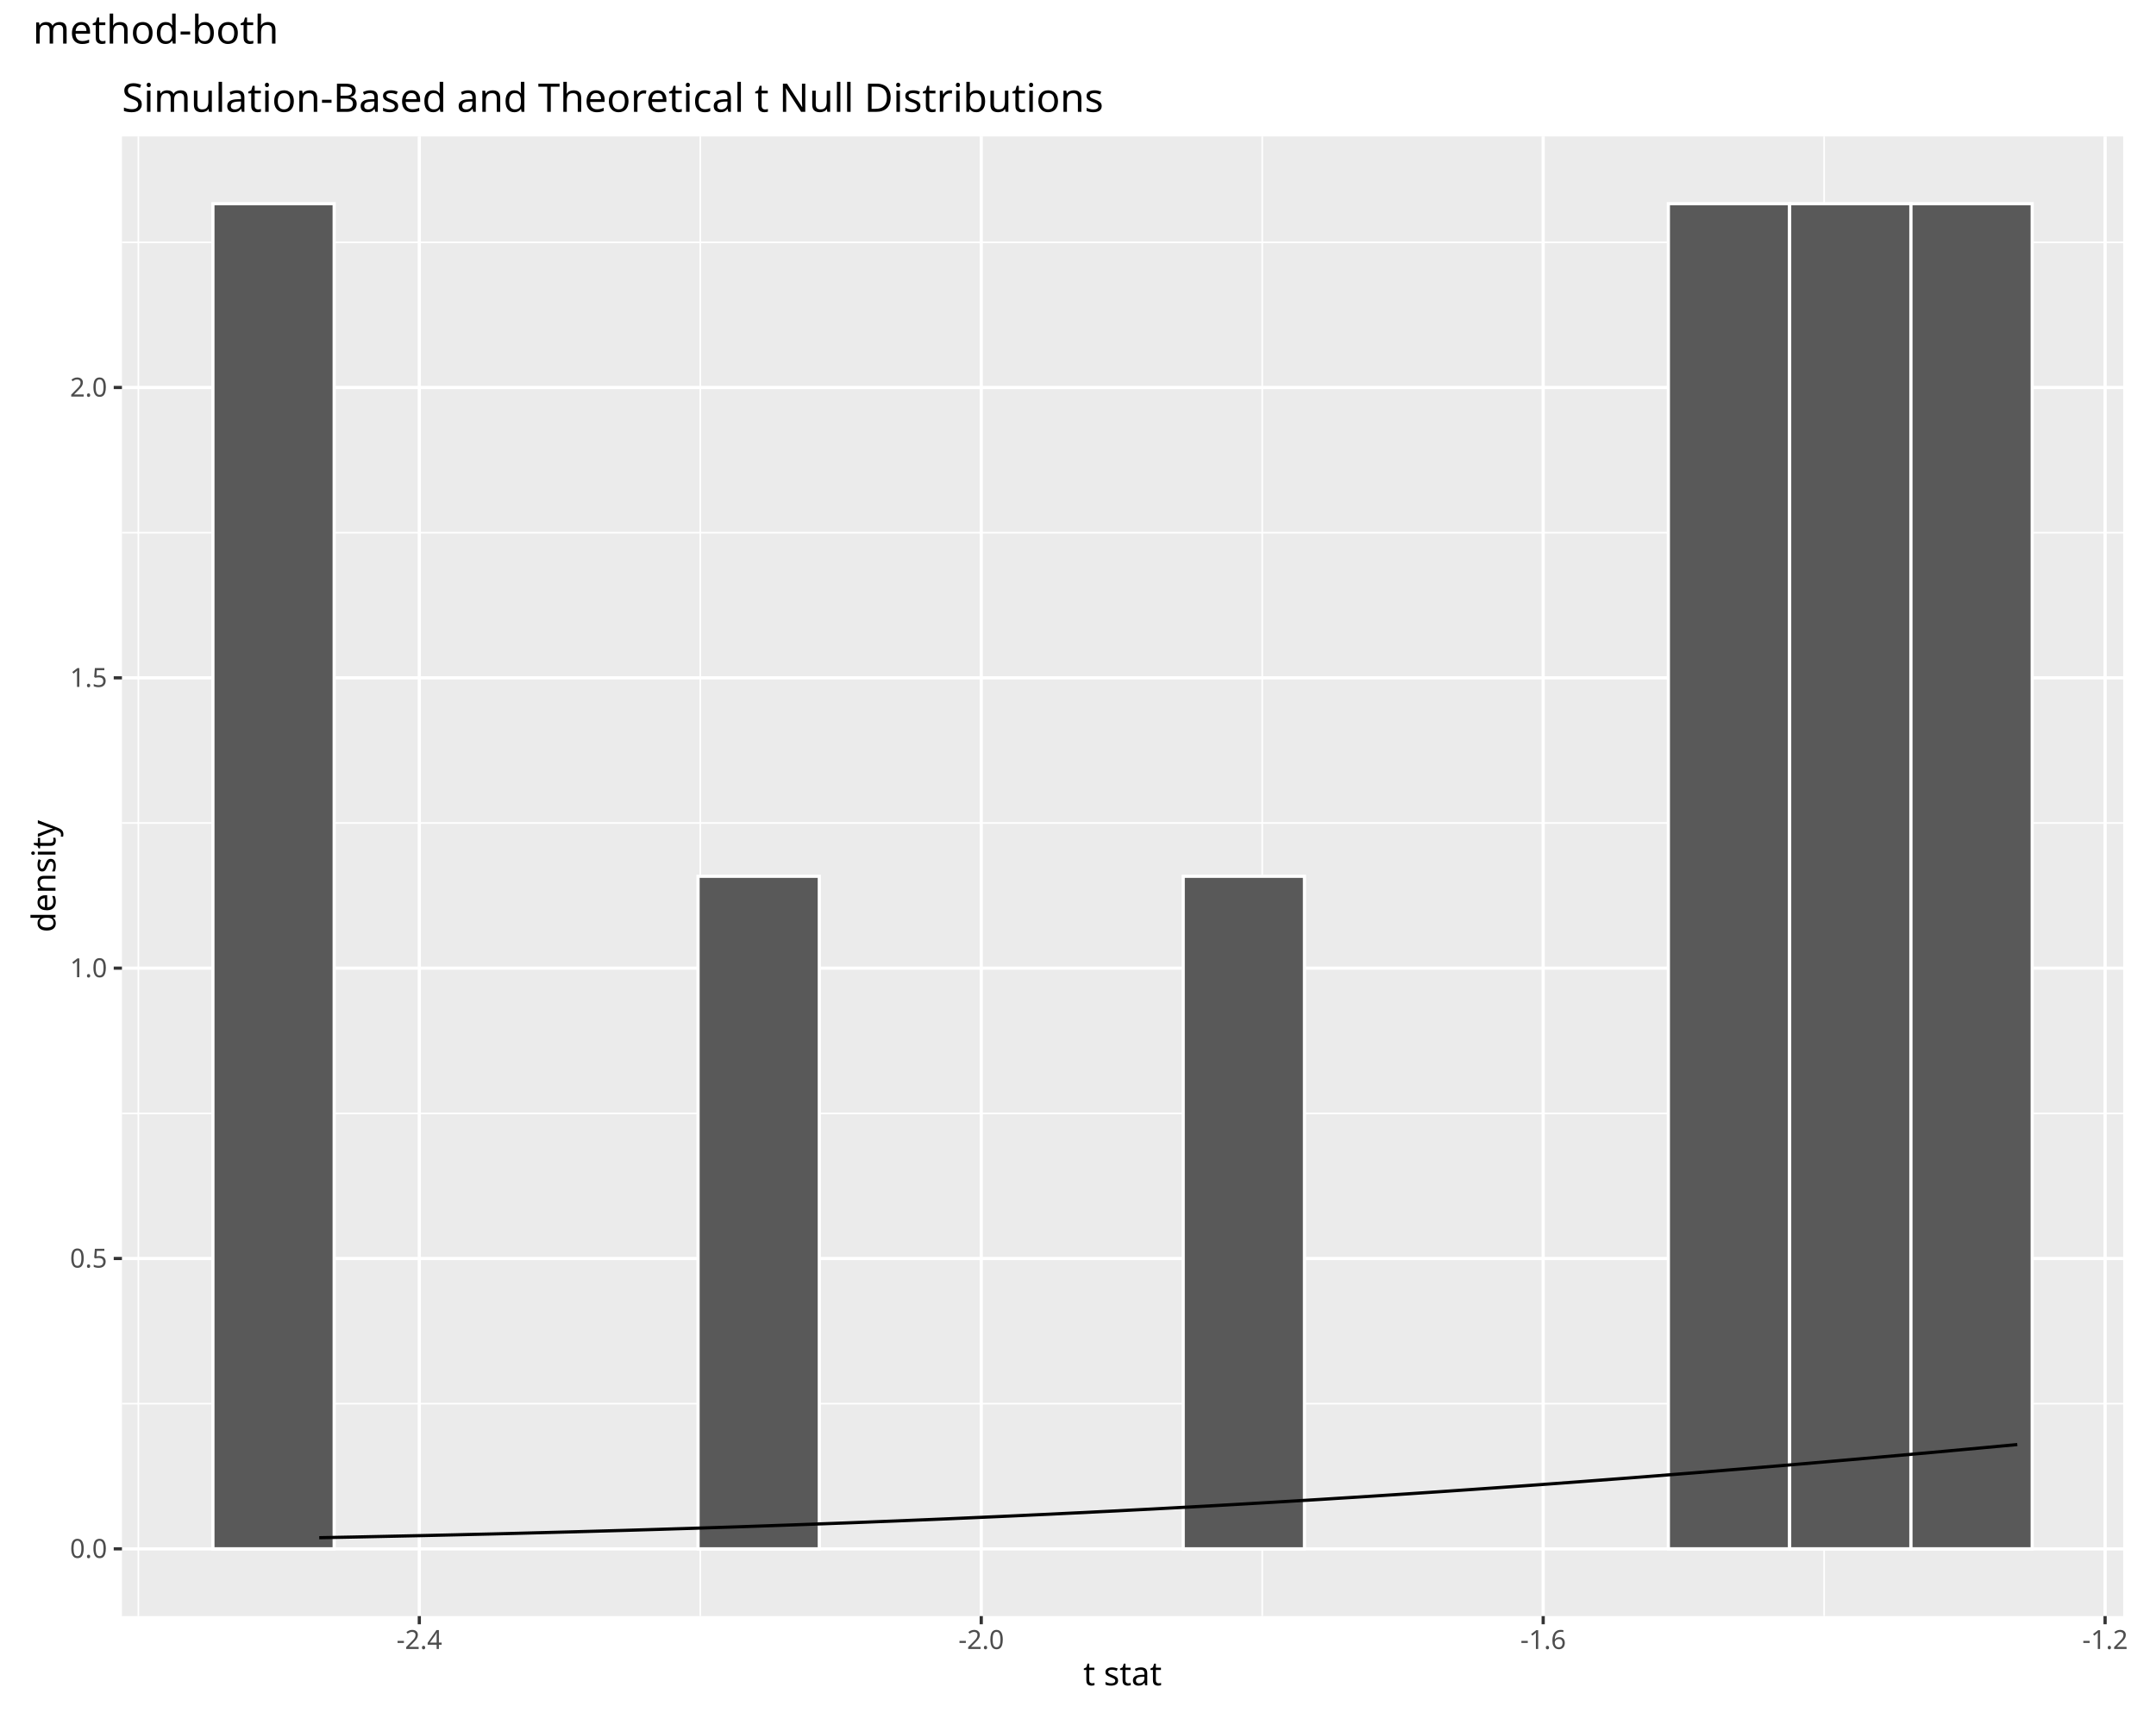
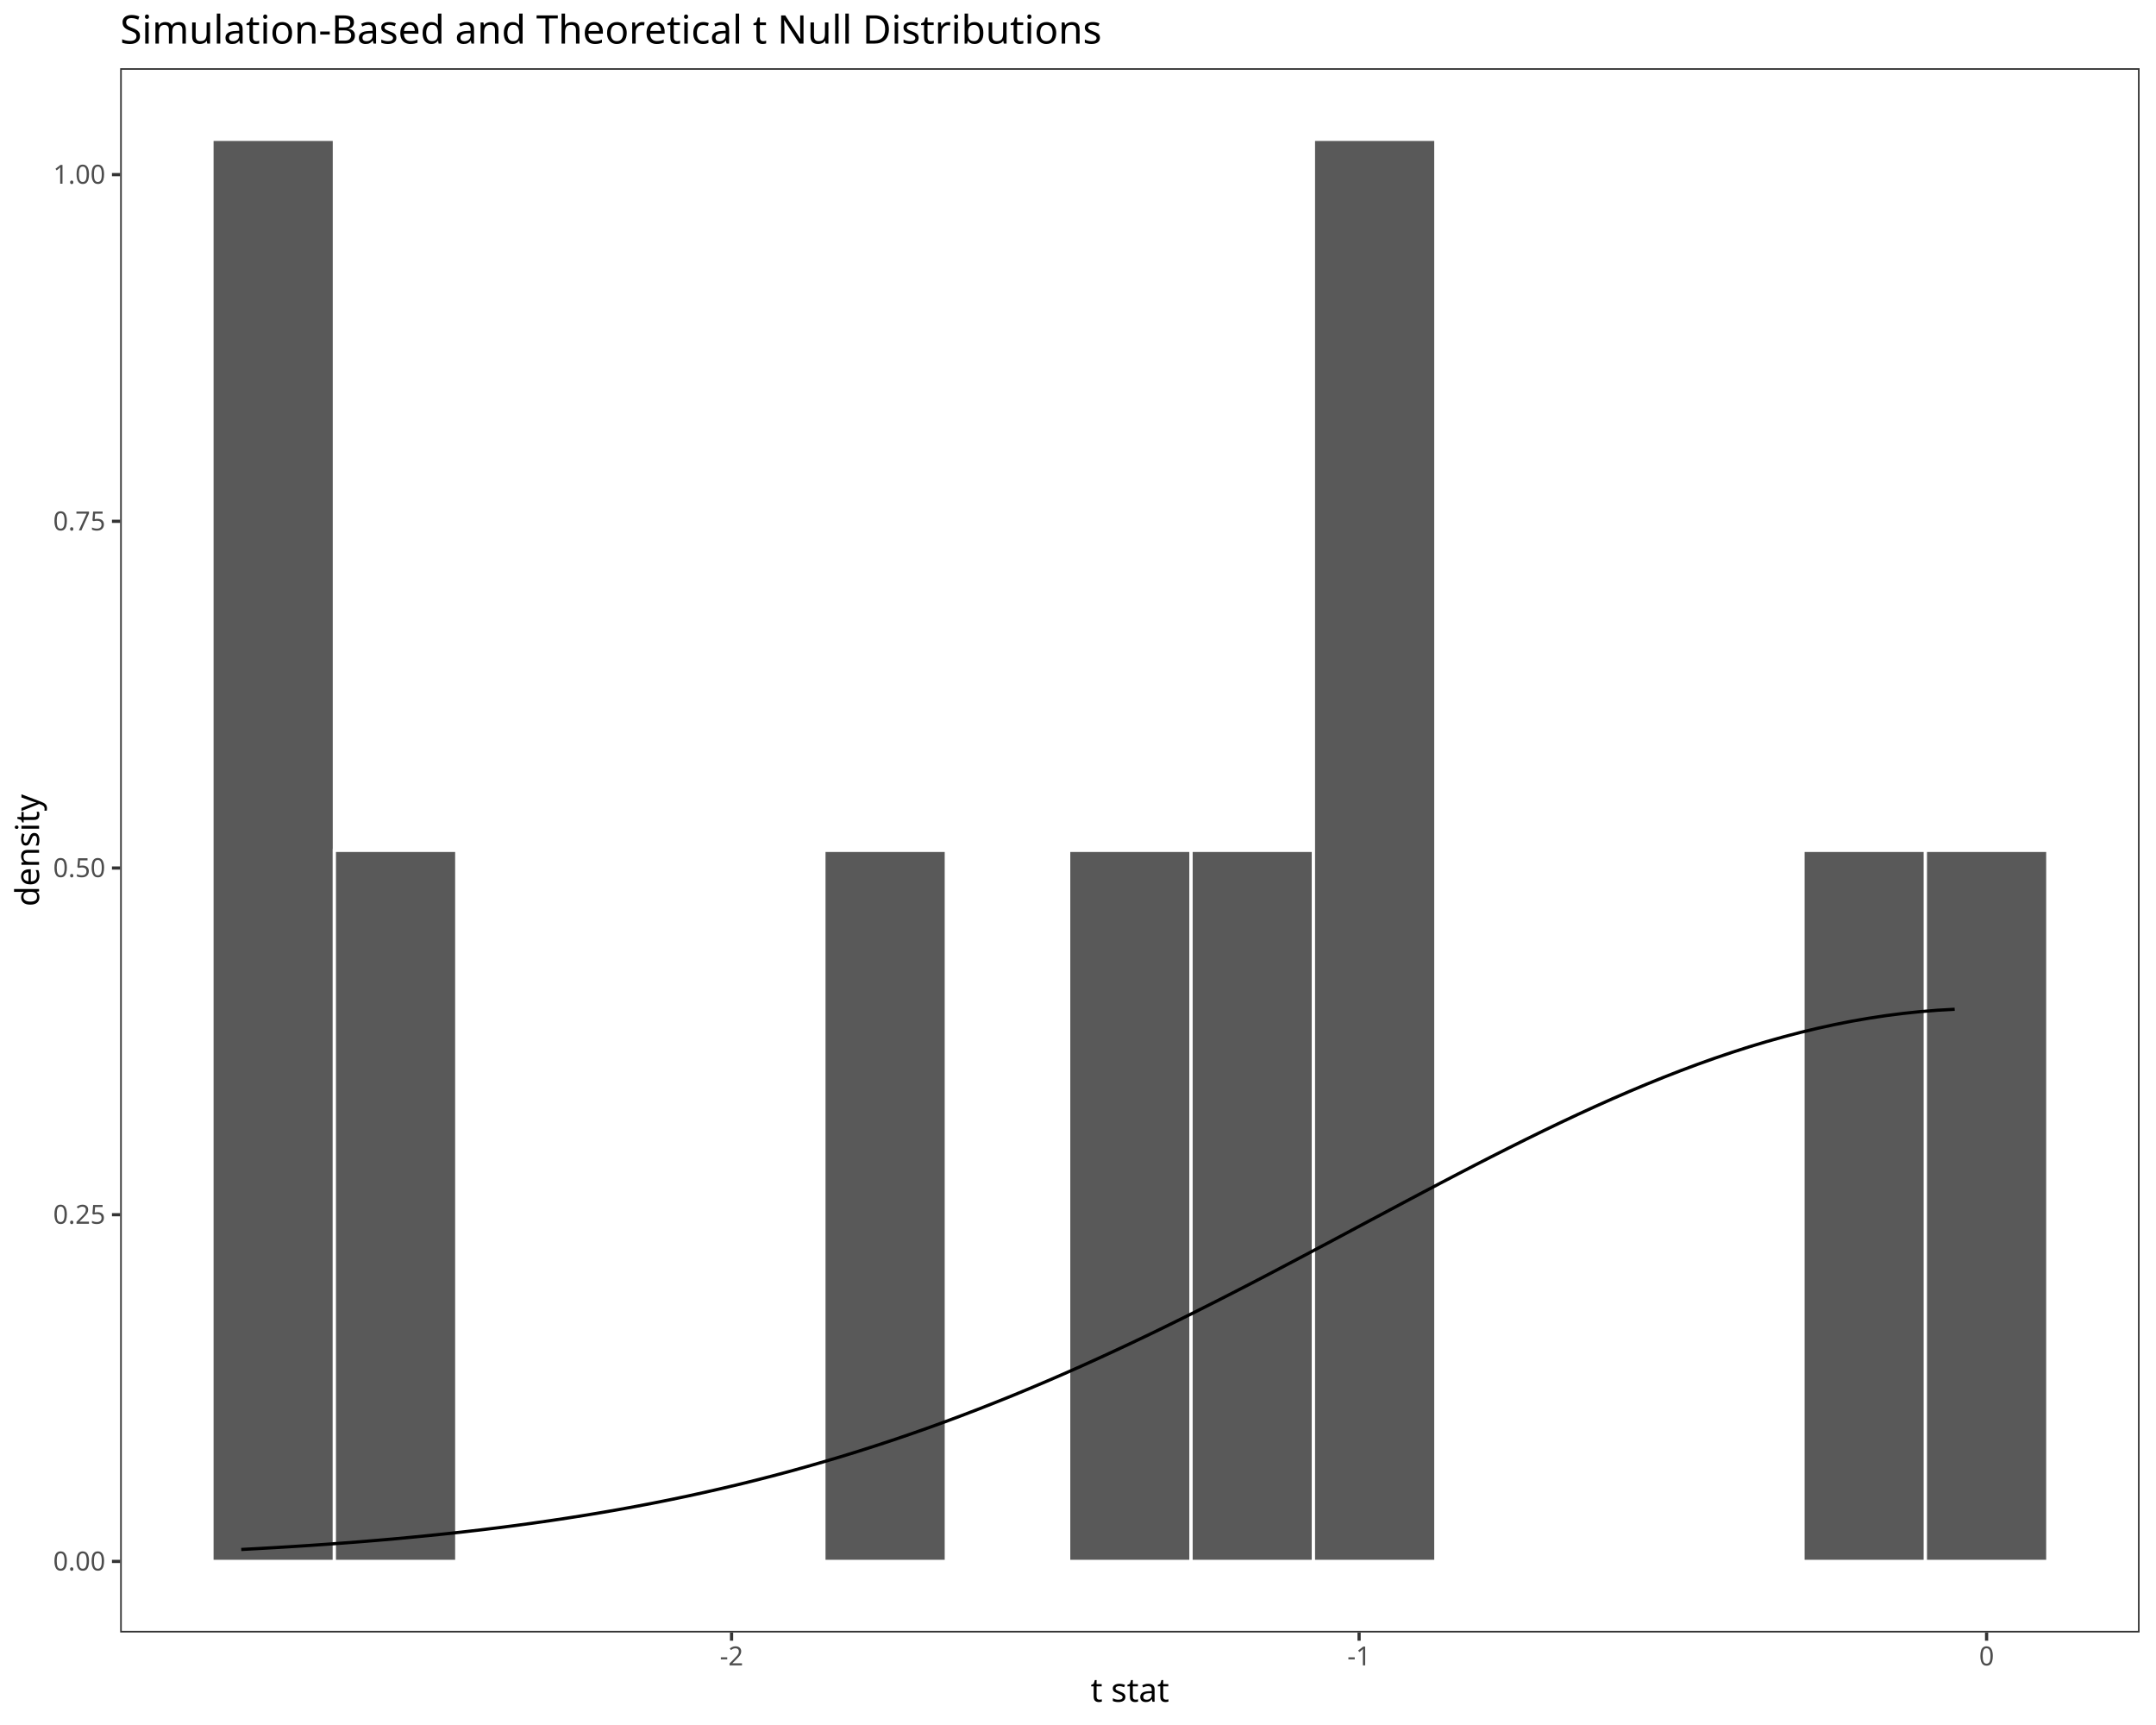
<svg xmlns="http://www.w3.org/2000/svg" class="svglite" data-engine-version="2.0" width="720.00pt" height="576.00pt" viewBox="0 0 720.00 576.00">
  <defs>
    <style type="text/css">
    .svglite line, .svglite polyline, .svglite polygon, .svglite path, .svglite rect, .svglite circle {
      fill: none;
      stroke: #000000;
      stroke-linecap: round;
      stroke-linejoin: round;
      stroke-miterlimit: 10.00;
    }
  </style>
  </defs>
  <rect width="100%" height="100%" style="stroke: none; fill: #FFFFFF;" />
  <defs>
    <clipPath id="cpMC4wMHw3MjAuMDB8MC4wMHw1NzYuMDA=">
      <rect x="0.00" y="0.00" width="720.00" height="576.00" />
    </clipPath>
  </defs>
  <g clip-path="url(#cpMC4wMHw3MjAuMDB8MC4wMHw1NzYuMDA=)">
-     <rect x="0" y="0.00" width="720.00" height="576.00" style="stroke-width: 1.07; stroke: #FFFFFF; fill: #FFFFFF;" />
+     <rect x="0.00" y="0.00" width="720.00" height="576.00" style="stroke-width: 1.07; stroke: #FFFFFF; fill: #FFFFFF;" />
  </g>
  <defs>
-     <clipPath id="cpNS40OHw3MTQuNTJ8MjIuNzh8NTcwLjUy">
-       <rect x="5.48" y="22.78" width="709.04" height="547.74" />
+     <clipPath id="cpNDAuMTN8NzE0LjUyfDIyLjc4fDU0NS4xMQ==">
+       <rect x="40.13" y="22.78" width="674.39" height="522.33" />
    </clipPath>
  </defs>
-   <g clip-path="url(#cpNS40OHw3MTQuNTJ8MjIuNzh8NTcwLjUy)">
-     <rect x="5.48" y="22.78" width="709.04" height="547.74" style="stroke-width: 1.07; stroke: #FFFFFF; fill: #FFFFFF;" />
+   <g clip-path="url(#cpNDAuMTN8NzE0LjUyfDIyLjc4fDU0NS4xMQ==)">
+     <rect x="40.13" y="22.78" width="674.39" height="522.33" style="stroke-width: 1.07; stroke: none; fill: #FFFFFF;" />
+     <rect x="70.79" y="46.53" width="40.87" height="474.84" style="stroke-width: 1.07; stroke: #FFFFFF; stroke-linecap: square; stroke-linejoin: miter; fill: #595959;" />
+     <rect x="111.66" y="283.95" width="40.87" height="237.42" style="stroke-width: 1.07; stroke: #FFFFFF; stroke-linecap: square; stroke-linejoin: miter; fill: #595959;" />
+     <rect x="152.53" y="521.37" width="40.87" height="0.00" style="stroke-width: 1.07; stroke: #FFFFFF; stroke-linecap: square; stroke-linejoin: miter; fill: #595959;" />
+     <rect x="193.40" y="521.37" width="40.87" height="0.00" style="stroke-width: 1.07; stroke: #FFFFFF; stroke-linecap: square; stroke-linejoin: miter; fill: #595959;" />
+     <rect x="234.27" y="521.37" width="40.87" height="0.00" style="stroke-width: 1.07; stroke: #FFFFFF; stroke-linecap: square; stroke-linejoin: miter; fill: #595959;" />
+     <rect x="275.15" y="283.95" width="40.87" height="237.42" style="stroke-width: 1.07; stroke: #FFFFFF; stroke-linecap: square; stroke-linejoin: miter; fill: #595959;" />
+     <rect x="316.02" y="521.37" width="40.87" height="0.00" style="stroke-width: 1.07; stroke: #FFFFFF; stroke-linecap: square; stroke-linejoin: miter; fill: #595959;" />
+     <rect x="356.89" y="283.95" width="40.87" height="237.42" style="stroke-width: 1.07; stroke: #FFFFFF; stroke-linecap: square; stroke-linejoin: miter; fill: #595959;" />
+     <rect x="397.76" y="283.95" width="40.87" height="237.42" style="stroke-width: 1.07; stroke: #FFFFFF; stroke-linecap: square; stroke-linejoin: miter; fill: #595959;" />
+     <rect x="438.63" y="46.53" width="40.87" height="474.84" style="stroke-width: 1.07; stroke: #FFFFFF; stroke-linecap: square; stroke-linejoin: miter; fill: #595959;" />
+     <rect x="479.51" y="521.37" width="40.87" height="0.00" style="stroke-width: 1.07; stroke: #FFFFFF; stroke-linecap: square; stroke-linejoin: miter; fill: #595959;" />
+     <rect x="520.38" y="521.37" width="40.87" height="0.00" style="stroke-width: 1.07; stroke: #FFFFFF; stroke-linecap: square; stroke-linejoin: miter; fill: #595959;" />
+     <rect x="561.25" y="521.37" width="40.87" height="0.00" style="stroke-width: 1.07; stroke: #FFFFFF; stroke-linecap: square; stroke-linejoin: miter; fill: #595959;" />
+     <rect x="602.12" y="283.95" width="40.87" height="237.42" style="stroke-width: 1.07; stroke: #FFFFFF; stroke-linecap: square; stroke-linejoin: miter; fill: #595959;" />
+     <rect x="642.99" y="283.95" width="40.87" height="237.42" style="stroke-width: 1.07; stroke: #FFFFFF; stroke-linecap: square; stroke-linejoin: miter; fill: #595959;" />
+     <polyline points="80.57,517.39 86.29,517.08 92.01,516.76 97.73,516.41 103.45,516.04 109.18,515.64 114.90,515.22 120.62,514.78 126.34,514.31 132.06,513.81 137.79,513.27 143.51,512.71 149.23,512.12 154.95,511.49 160.68,510.83 166.40,510.13 172.12,509.39 177.84,508.61 183.56,507.79 189.29,506.93 195.01,506.03 200.73,505.08 206.45,504.09 212.17,503.04 217.90,501.95 223.62,500.81 229.34,499.62 235.06,498.37 240.78,497.07 246.51,495.72 252.23,494.31 257.95,492.84 263.67,491.32 269.39,489.73 275.12,488.09 280.84,486.39 286.56,484.63 292.28,482.80 298.01,480.92 303.73,478.97 309.45,476.97 315.17,474.90 320.89,472.77 326.62,470.58 332.34,468.33 338.06,466.03 343.78,463.66 349.50,461.24 355.23,458.76 360.95,456.23 366.67,453.64 372.39,451.00 378.11,448.32 383.84,445.59 389.56,442.81 395.28,439.99 401.00,437.13 406.72,434.24 412.45,431.31 418.17,428.36 423.89,425.38 429.61,422.37 435.33,419.35 441.06,416.31 446.78,413.27 452.50,410.21 458.22,407.16 463.95,404.11 469.67,401.06 475.39,398.03 481.11,395.02 486.83,392.03 492.56,389.06 498.28,386.13 504.00,383.24 509.72,380.39 515.44,377.58 521.17,374.83 526.89,372.14 532.61,369.52 538.33,366.96 544.05,364.48 549.78,362.07 555.50,359.75 561.22,357.52 566.94,355.38 572.66,353.34 578.39,351.40 584.11,349.56 589.83,347.84 595.55,346.23 601.28,344.73 607.00,343.36 612.72,342.11 618.44,340.98 624.16,339.99 629.89,339.12 635.61,338.39 641.33,337.79 647.05,337.33 652.77,337.01 " style="stroke-width: 1.07; stroke-linecap: butt;" />
+     <rect x="40.13" y="22.78" width="674.39" height="522.33" style="stroke-width: 1.07; stroke: #333333;" />
  </g>
  <g clip-path="url(#cpMC4wMHw3MjAuMDB8MC4wMHw1NzYuMDA=)">
- </g>
-   <defs>
-     <clipPath id="cpNDAuNzJ8NzA5LjA0fDQ1LjU3fDUzOS42Mw==">
-       <rect x="40.72" y="45.57" width="668.32" height="494.07" />
-     </clipPath>
-   </defs>
-   <g clip-path="url(#cpNDAuNzJ8NzA5LjA0fDQ1LjU3fDUzOS42Mw==)">
-     <rect x="40.72" y="45.57" width="668.32" height="494.07" style="stroke-width: 1.07; stroke: none; fill: #EBEBEB;" />
-     <polyline points="40.72,468.70 709.04,468.70 " style="stroke-width: 0.53; stroke: #FFFFFF; stroke-linecap: butt;" />
-     <polyline points="40.72,371.76 709.04,371.76 " style="stroke-width: 0.53; stroke: #FFFFFF; stroke-linecap: butt;" />
-     <polyline points="40.72,274.81 709.04,274.81 " style="stroke-width: 0.53; stroke: #FFFFFF; stroke-linecap: butt;" />
-     <polyline points="40.72,177.87 709.04,177.87 " style="stroke-width: 0.53; stroke: #FFFFFF; stroke-linecap: butt;" />
-     <polyline points="40.72,80.92 709.04,80.92 " style="stroke-width: 0.53; stroke: #FFFFFF; stroke-linecap: butt;" />
-     <polyline points="46.20,539.63 46.20,45.57 " style="stroke-width: 0.53; stroke: #FFFFFF; stroke-linecap: butt;" />
-     <polyline points="233.86,539.63 233.86,45.57 " style="stroke-width: 0.53; stroke: #FFFFFF; stroke-linecap: butt;" />
-     <polyline points="421.52,539.63 421.52,45.57 " style="stroke-width: 0.53; stroke: #FFFFFF; stroke-linecap: butt;" />
-     <polyline points="609.17,539.63 609.17,45.57 " style="stroke-width: 0.53; stroke: #FFFFFF; stroke-linecap: butt;" />
-     <polyline points="40.72,517.18 709.04,517.18 " style="stroke-width: 1.07; stroke: #FFFFFF; stroke-linecap: butt;" />
-     <polyline points="40.72,420.23 709.04,420.23 " style="stroke-width: 1.07; stroke: #FFFFFF; stroke-linecap: butt;" />
-     <polyline points="40.72,323.28 709.04,323.28 " style="stroke-width: 1.07; stroke: #FFFFFF; stroke-linecap: butt;" />
-     <polyline points="40.72,226.34 709.04,226.34 " style="stroke-width: 1.07; stroke: #FFFFFF; stroke-linecap: butt;" />
-     <polyline points="40.72,129.39 709.04,129.39 " style="stroke-width: 1.07; stroke: #FFFFFF; stroke-linecap: butt;" />
-     <polyline points="140.03,539.63 140.03,45.57 " style="stroke-width: 1.07; stroke: #FFFFFF; stroke-linecap: butt;" />
-     <polyline points="327.69,539.63 327.69,45.57 " style="stroke-width: 1.07; stroke: #FFFFFF; stroke-linecap: butt;" />
-     <polyline points="515.35,539.63 515.35,45.57 " style="stroke-width: 1.07; stroke: #FFFFFF; stroke-linecap: butt;" />
-     <polyline points="703.00,539.63 703.00,45.57 " style="stroke-width: 1.07; stroke: #FFFFFF; stroke-linecap: butt;" />
-     <rect x="71.10" y="68.02" width="40.50" height="449.15" style="stroke-width: 1.07; stroke: #FFFFFF; stroke-linecap: square; stroke-linejoin: miter; fill: #595959;" />
-     <rect x="111.60" y="517.18" width="40.50" height="0.00" style="stroke-width: 1.07; stroke: #FFFFFF; stroke-linecap: square; stroke-linejoin: miter; fill: #595959;" />
-     <rect x="152.10" y="517.18" width="40.50" height="0.00" style="stroke-width: 1.07; stroke: #FFFFFF; stroke-linecap: square; stroke-linejoin: miter; fill: #595959;" />
-     <rect x="192.61" y="517.18" width="40.50" height="0.00" style="stroke-width: 1.07; stroke: #FFFFFF; stroke-linecap: square; stroke-linejoin: miter; fill: #595959;" />
-     <rect x="233.11" y="292.60" width="40.50" height="224.58" style="stroke-width: 1.07; stroke: #FFFFFF; stroke-linecap: square; stroke-linejoin: miter; fill: #595959;" />
-     <rect x="273.62" y="517.18" width="40.50" height="0.00" style="stroke-width: 1.07; stroke: #FFFFFF; stroke-linecap: square; stroke-linejoin: miter; fill: #595959;" />
-     <rect x="314.12" y="517.18" width="40.50" height="0.00" style="stroke-width: 1.07; stroke: #FFFFFF; stroke-linecap: square; stroke-linejoin: miter; fill: #595959;" />
-     <rect x="354.63" y="517.18" width="40.50" height="0.00" style="stroke-width: 1.07; stroke: #FFFFFF; stroke-linecap: square; stroke-linejoin: miter; fill: #595959;" />
-     <rect x="395.13" y="292.60" width="40.50" height="224.58" style="stroke-width: 1.07; stroke: #FFFFFF; stroke-linecap: square; stroke-linejoin: miter; fill: #595959;" />
-     <rect x="435.64" y="517.18" width="40.50" height="0.00" style="stroke-width: 1.07; stroke: #FFFFFF; stroke-linecap: square; stroke-linejoin: miter; fill: #595959;" />
-     <rect x="476.14" y="517.18" width="40.50" height="0.00" style="stroke-width: 1.07; stroke: #FFFFFF; stroke-linecap: square; stroke-linejoin: miter; fill: #595959;" />
-     <rect x="516.64" y="517.18" width="40.50" height="0.00" style="stroke-width: 1.07; stroke: #FFFFFF; stroke-linecap: square; stroke-linejoin: miter; fill: #595959;" />
-     <rect x="557.15" y="68.02" width="40.50" height="449.15" style="stroke-width: 1.07; stroke: #FFFFFF; stroke-linecap: square; stroke-linejoin: miter; fill: #595959;" />
-     <rect x="597.65" y="68.02" width="40.50" height="449.15" style="stroke-width: 1.07; stroke: #FFFFFF; stroke-linecap: square; stroke-linejoin: miter; fill: #595959;" />
-     <rect x="638.16" y="68.02" width="40.50" height="449.15" style="stroke-width: 1.07; stroke: #FFFFFF; stroke-linecap: square; stroke-linejoin: miter; fill: #595959;" />
-     <polyline points="106.61,513.46 112.29,513.35 117.96,513.24 123.63,513.12 129.30,513.00 134.97,512.88 140.64,512.76 146.31,512.63 151.98,512.50 157.65,512.36 163.32,512.23 168.99,512.09 174.66,511.94 180.33,511.79 186.00,511.64 191.67,511.49 197.34,511.33 203.02,511.17 208.69,511.01 214.36,510.84 220.03,510.67 225.70,510.49 231.37,510.32 237.04,510.13 242.71,509.95 248.38,509.76 254.05,509.56 259.72,509.36 265.39,509.16 271.06,508.95 276.73,508.74 282.40,508.53 288.07,508.31 293.75,508.08 299.42,507.86 305.09,507.62 310.76,507.39 316.43,507.15 322.10,506.90 327.77,506.65 333.44,506.40 339.11,506.14 344.78,505.87 350.45,505.61 356.12,505.33 361.79,505.06 367.46,504.77 373.13,504.49 378.80,504.19 384.48,503.90 390.15,503.59 395.82,503.29 401.49,502.98 407.16,502.66 412.83,502.34 418.50,502.01 424.17,501.68 429.84,501.34 435.51,501.00 441.18,500.66 446.85,500.30 452.52,499.95 458.19,499.59 463.86,499.22 469.53,498.85 475.21,498.47 480.88,498.09 486.55,497.70 492.22,497.31 497.89,496.91 503.56,496.51 509.23,496.11 514.90,495.70 520.57,495.28 526.24,494.86 531.91,494.43 537.58,494.00 543.25,493.57 548.92,493.13 554.59,492.68 560.26,492.23 565.94,491.78 571.61,491.32 577.28,490.85 582.95,490.39 588.62,489.91 594.29,489.44 599.96,488.96 605.63,488.47 611.30,487.98 616.97,487.49 622.64,486.99 628.31,486.49 633.98,485.99 639.65,485.48 645.32,484.97 650.99,484.45 656.67,483.93 662.34,483.41 668.01,482.88 673.68,482.35 " style="stroke-width: 1.07; stroke-linecap: butt;" />
-   </g>
-   <g clip-path="url(#cpMC4wMHw3MjAuMDB8MC4wMHw1NzYuMDA=)">
-     <text x="35.79" y="520.20" text-anchor="end" style="font-size: 8.80px; fill: #4D4D4D; font-family: sans;" textLength="12.23px" lengthAdjust="spacingAndGlyphs">0.0</text>
-     <text x="35.79" y="423.26" text-anchor="end" style="font-size: 8.80px; fill: #4D4D4D; font-family: sans;" textLength="12.23px" lengthAdjust="spacingAndGlyphs">0.5</text>
-     <text x="35.79" y="326.31" text-anchor="end" style="font-size: 8.80px; fill: #4D4D4D; font-family: sans;" textLength="12.23px" lengthAdjust="spacingAndGlyphs">1.0</text>
-     <text x="35.79" y="229.37" text-anchor="end" style="font-size: 8.80px; fill: #4D4D4D; font-family: sans;" textLength="12.23px" lengthAdjust="spacingAndGlyphs">1.5</text>
-     <text x="35.79" y="132.42" text-anchor="end" style="font-size: 8.80px; fill: #4D4D4D; font-family: sans;" textLength="12.23px" lengthAdjust="spacingAndGlyphs">2.0</text>
-     <polyline points="37.98,517.18 40.72,517.18 " style="stroke-width: 1.07; stroke: #333333; stroke-linecap: butt;" />
-     <polyline points="37.98,420.23 40.72,420.23 " style="stroke-width: 1.07; stroke: #333333; stroke-linecap: butt;" />
-     <polyline points="37.98,323.28 40.72,323.28 " style="stroke-width: 1.07; stroke: #333333; stroke-linecap: butt;" />
-     <polyline points="37.98,226.34 40.72,226.34 " style="stroke-width: 1.07; stroke: #333333; stroke-linecap: butt;" />
-     <polyline points="37.98,129.39 40.72,129.39 " style="stroke-width: 1.07; stroke: #333333; stroke-linecap: butt;" />
-     <polyline points="140.03,542.37 140.03,539.63 " style="stroke-width: 1.07; stroke: #333333; stroke-linecap: butt;" />
-     <polyline points="327.69,542.37 327.69,539.63 " style="stroke-width: 1.07; stroke: #333333; stroke-linecap: butt;" />
-     <polyline points="515.35,542.37 515.35,539.63 " style="stroke-width: 1.07; stroke: #333333; stroke-linecap: butt;" />
-     <polyline points="703.00,542.37 703.00,539.63 " style="stroke-width: 1.07; stroke: #333333; stroke-linecap: butt;" />
-     <text x="140.03" y="550.62" text-anchor="middle" style="font-size: 8.80px; fill: #4D4D4D; font-family: sans;" textLength="15.16px" lengthAdjust="spacingAndGlyphs">-2.4</text>
-     <text x="327.69" y="550.62" text-anchor="middle" style="font-size: 8.80px; fill: #4D4D4D; font-family: sans;" textLength="15.16px" lengthAdjust="spacingAndGlyphs">-2.0</text>
-     <text x="515.35" y="550.62" text-anchor="middle" style="font-size: 8.80px; fill: #4D4D4D; font-family: sans;" textLength="15.16px" lengthAdjust="spacingAndGlyphs">-1.6</text>
-     <text x="703.00" y="550.62" text-anchor="middle" style="font-size: 8.80px; fill: #4D4D4D; font-family: sans;" textLength="15.16px" lengthAdjust="spacingAndGlyphs">-1.2</text>
-     <text x="374.88" y="562.76" text-anchor="middle" style="font-size: 11.00px; font-family: sans;" textLength="23.85px" lengthAdjust="spacingAndGlyphs">t stat</text>
-     <text transform="translate(18.53,292.60) rotate(-90)" text-anchor="middle" style="font-size: 11.00px; font-family: sans;" textLength="34.86px" lengthAdjust="spacingAndGlyphs">density</text>
-     <text x="40.72" y="37.35" style="font-size: 13.20px; font-family: sans;" textLength="308.17px" lengthAdjust="spacingAndGlyphs">Simulation-Based and Theoretical t Null Distributions</text>
-     <text x="10.96" y="14.56" style="font-size: 13.20px; font-family: sans;" textLength="74.12px" lengthAdjust="spacingAndGlyphs">method-both</text>
+     <text x="35.20" y="524.40" text-anchor="end" style="font-size: 8.80px; fill: #4D4D4D; font-family: sans;" textLength="17.13px" lengthAdjust="spacingAndGlyphs">0.00</text>
+     <text x="35.20" y="408.63" text-anchor="end" style="font-size: 8.80px; fill: #4D4D4D; font-family: sans;" textLength="17.13px" lengthAdjust="spacingAndGlyphs">0.25</text>
+     <text x="35.20" y="292.87" text-anchor="end" style="font-size: 8.80px; fill: #4D4D4D; font-family: sans;" textLength="17.13px" lengthAdjust="spacingAndGlyphs">0.50</text>
+     <text x="35.20" y="177.10" text-anchor="end" style="font-size: 8.80px; fill: #4D4D4D; font-family: sans;" textLength="17.13px" lengthAdjust="spacingAndGlyphs">0.75</text>
+     <text x="35.20" y="61.34" text-anchor="end" style="font-size: 8.80px; fill: #4D4D4D; font-family: sans;" textLength="17.13px" lengthAdjust="spacingAndGlyphs">1.00</text>
+     <polyline points="37.39,521.37 40.13,521.37 " style="stroke-width: 1.07; stroke: #333333; stroke-linecap: butt;" />
+     <polyline points="37.39,405.61 40.13,405.61 " style="stroke-width: 1.07; stroke: #333333; stroke-linecap: butt;" />
+     <polyline points="37.39,289.84 40.13,289.84 " style="stroke-width: 1.07; stroke: #333333; stroke-linecap: butt;" />
+     <polyline points="37.39,174.07 40.13,174.07 " style="stroke-width: 1.07; stroke: #333333; stroke-linecap: butt;" />
+     <polyline points="37.39,58.31 40.13,58.31 " style="stroke-width: 1.07; stroke: #333333; stroke-linecap: butt;" />
+     <polyline points="244.31,547.85 244.31,545.11 " style="stroke-width: 1.07; stroke: #333333; stroke-linecap: butt;" />
+     <polyline points="453.87,547.85 453.87,545.11 " style="stroke-width: 1.07; stroke: #333333; stroke-linecap: butt;" />
+     <polyline points="663.43,547.85 663.43,545.11 " style="stroke-width: 1.07; stroke: #333333; stroke-linecap: butt;" />
+     <text x="244.31" y="556.10" text-anchor="middle" style="font-size: 8.80px; fill: #4D4D4D; font-family: sans;" textLength="7.82px" lengthAdjust="spacingAndGlyphs">-2</text>
+     <text x="453.87" y="556.10" text-anchor="middle" style="font-size: 8.80px; fill: #4D4D4D; font-family: sans;" textLength="7.82px" lengthAdjust="spacingAndGlyphs">-1</text>
+     <text x="663.43" y="556.10" text-anchor="middle" style="font-size: 8.80px; fill: #4D4D4D; font-family: sans;" textLength="4.89px" lengthAdjust="spacingAndGlyphs">0</text>
+     <text x="377.33" y="568.24" text-anchor="middle" style="font-size: 11.00px; font-family: sans;" textLength="23.85px" lengthAdjust="spacingAndGlyphs">t stat</text>
+     <text transform="translate(13.05,283.95) rotate(-90)" text-anchor="middle" style="font-size: 11.00px; font-family: sans;" textLength="34.86px" lengthAdjust="spacingAndGlyphs">density</text>
+     <text x="40.13" y="14.56" style="font-size: 13.20px; font-family: sans;" textLength="308.17px" lengthAdjust="spacingAndGlyphs">Simulation-Based and Theoretical t Null Distributions</text>
  </g>
</svg>
